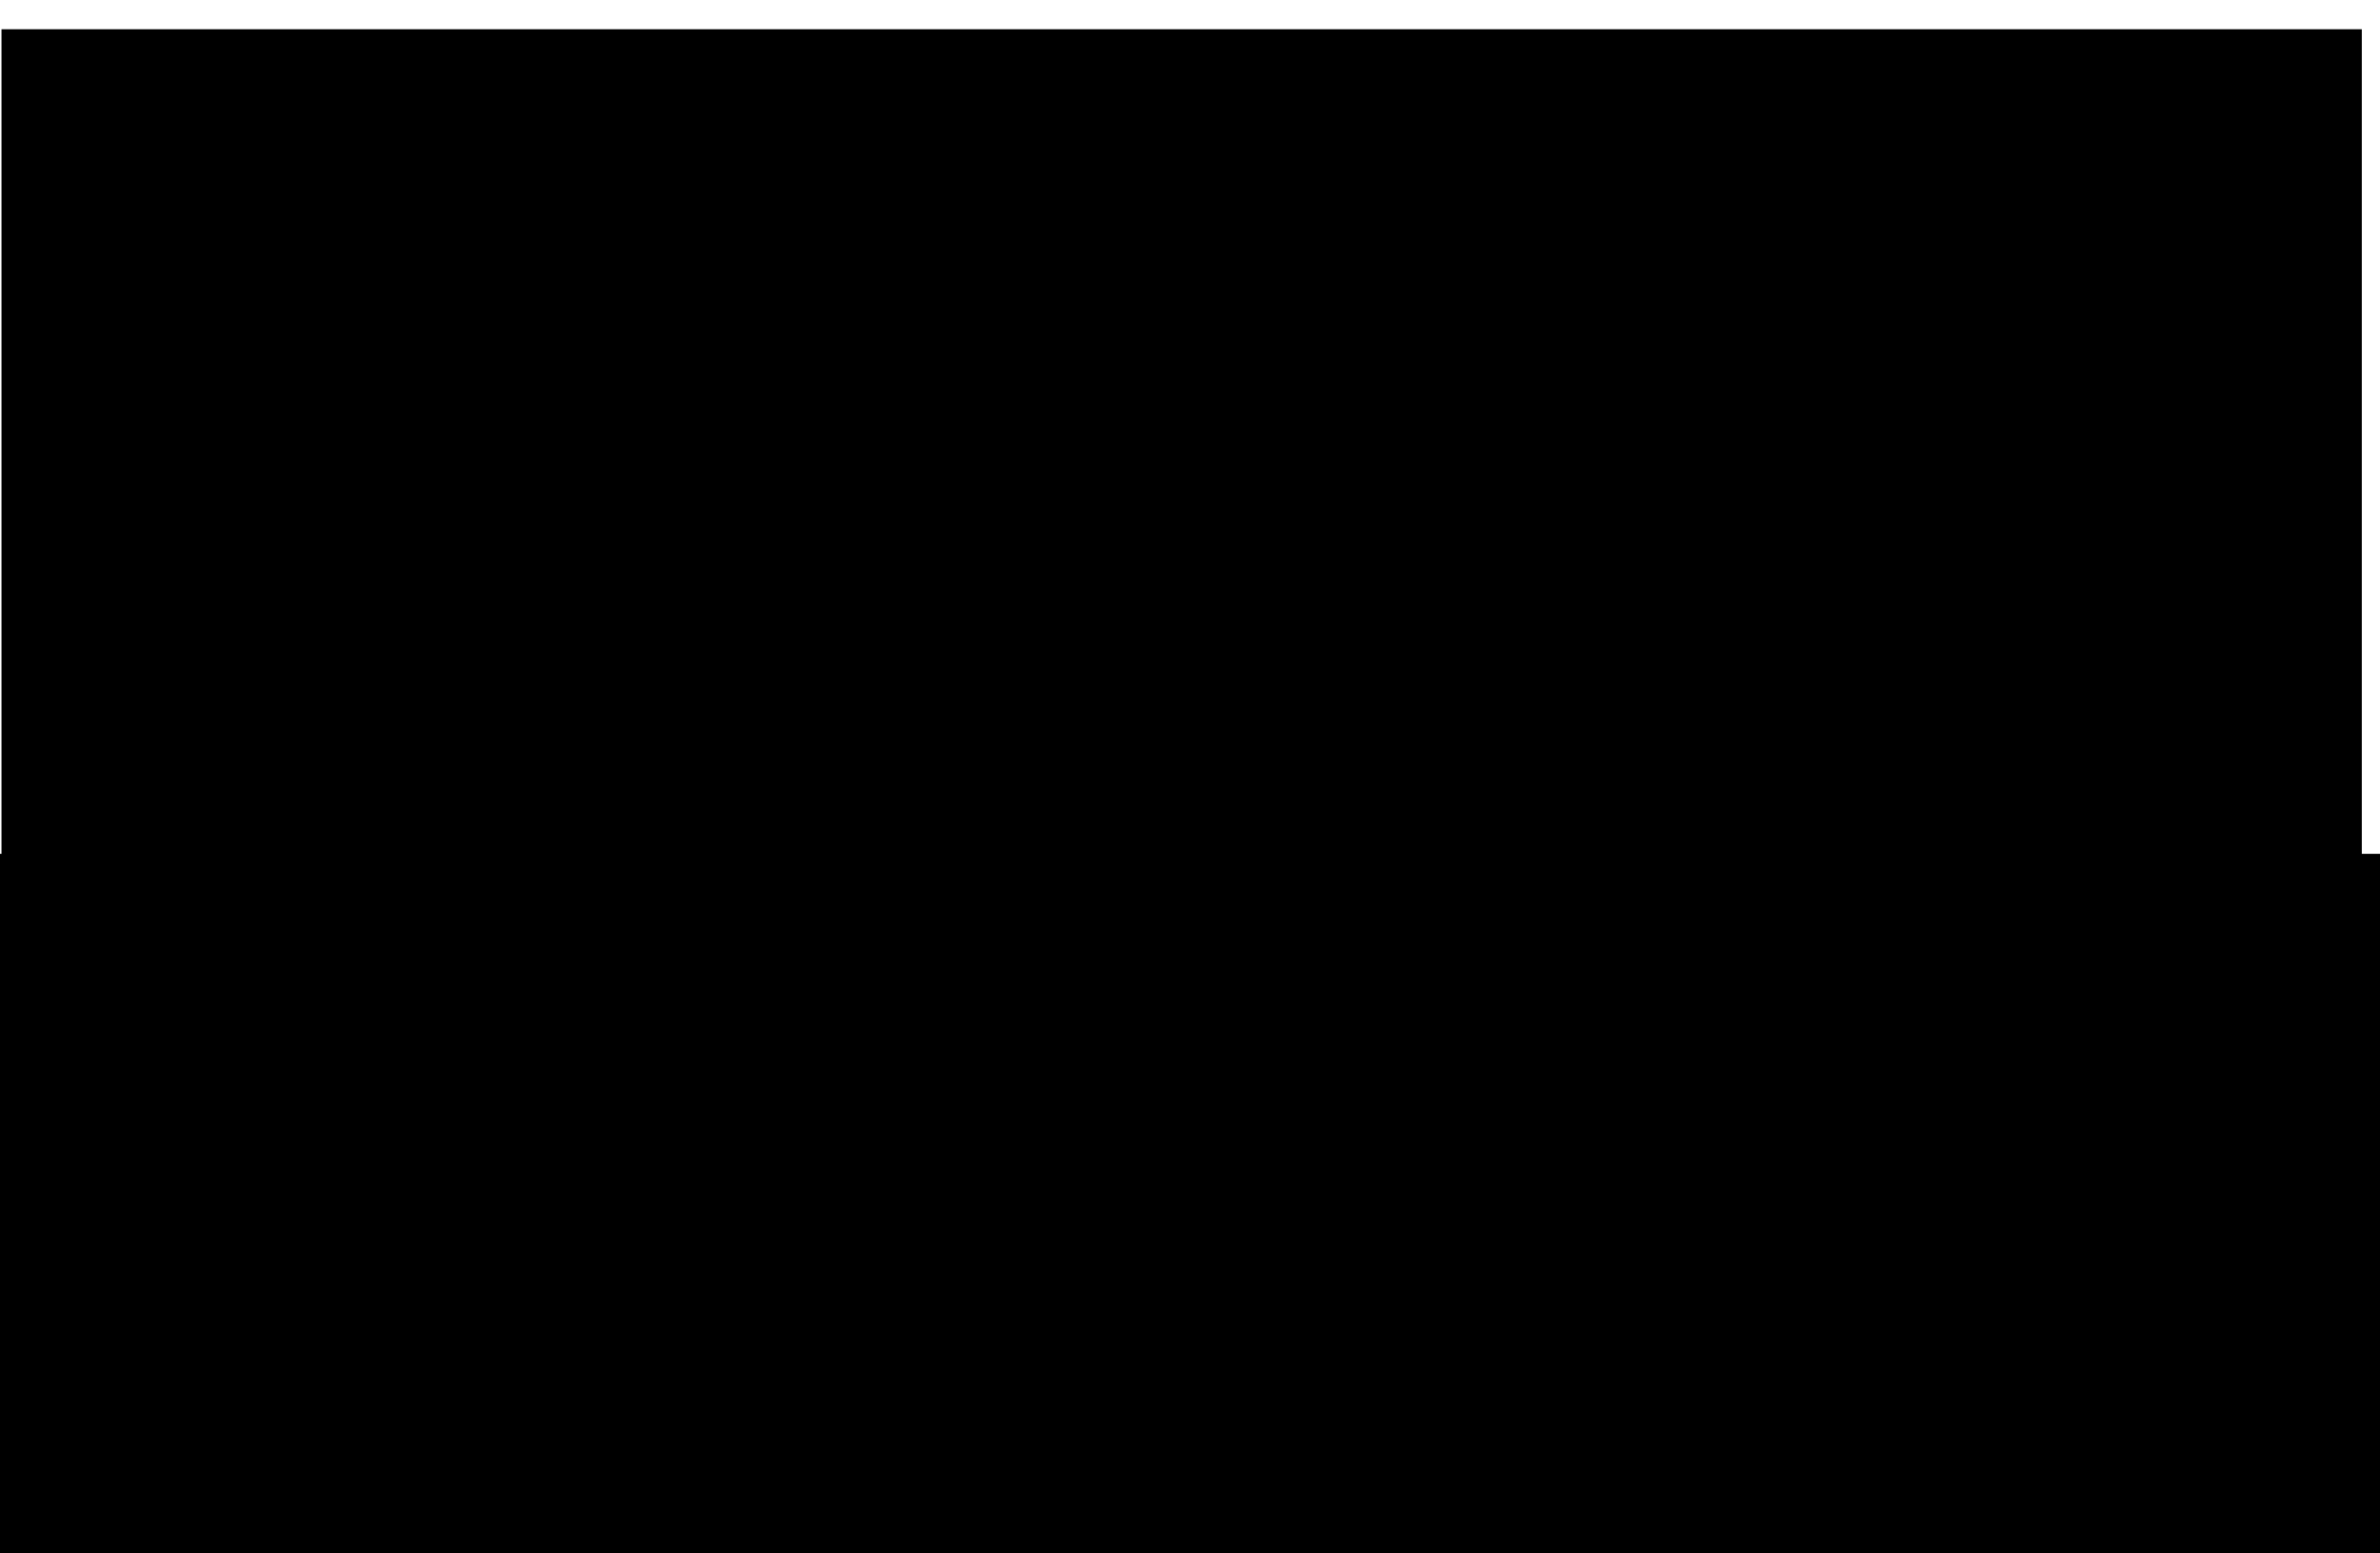
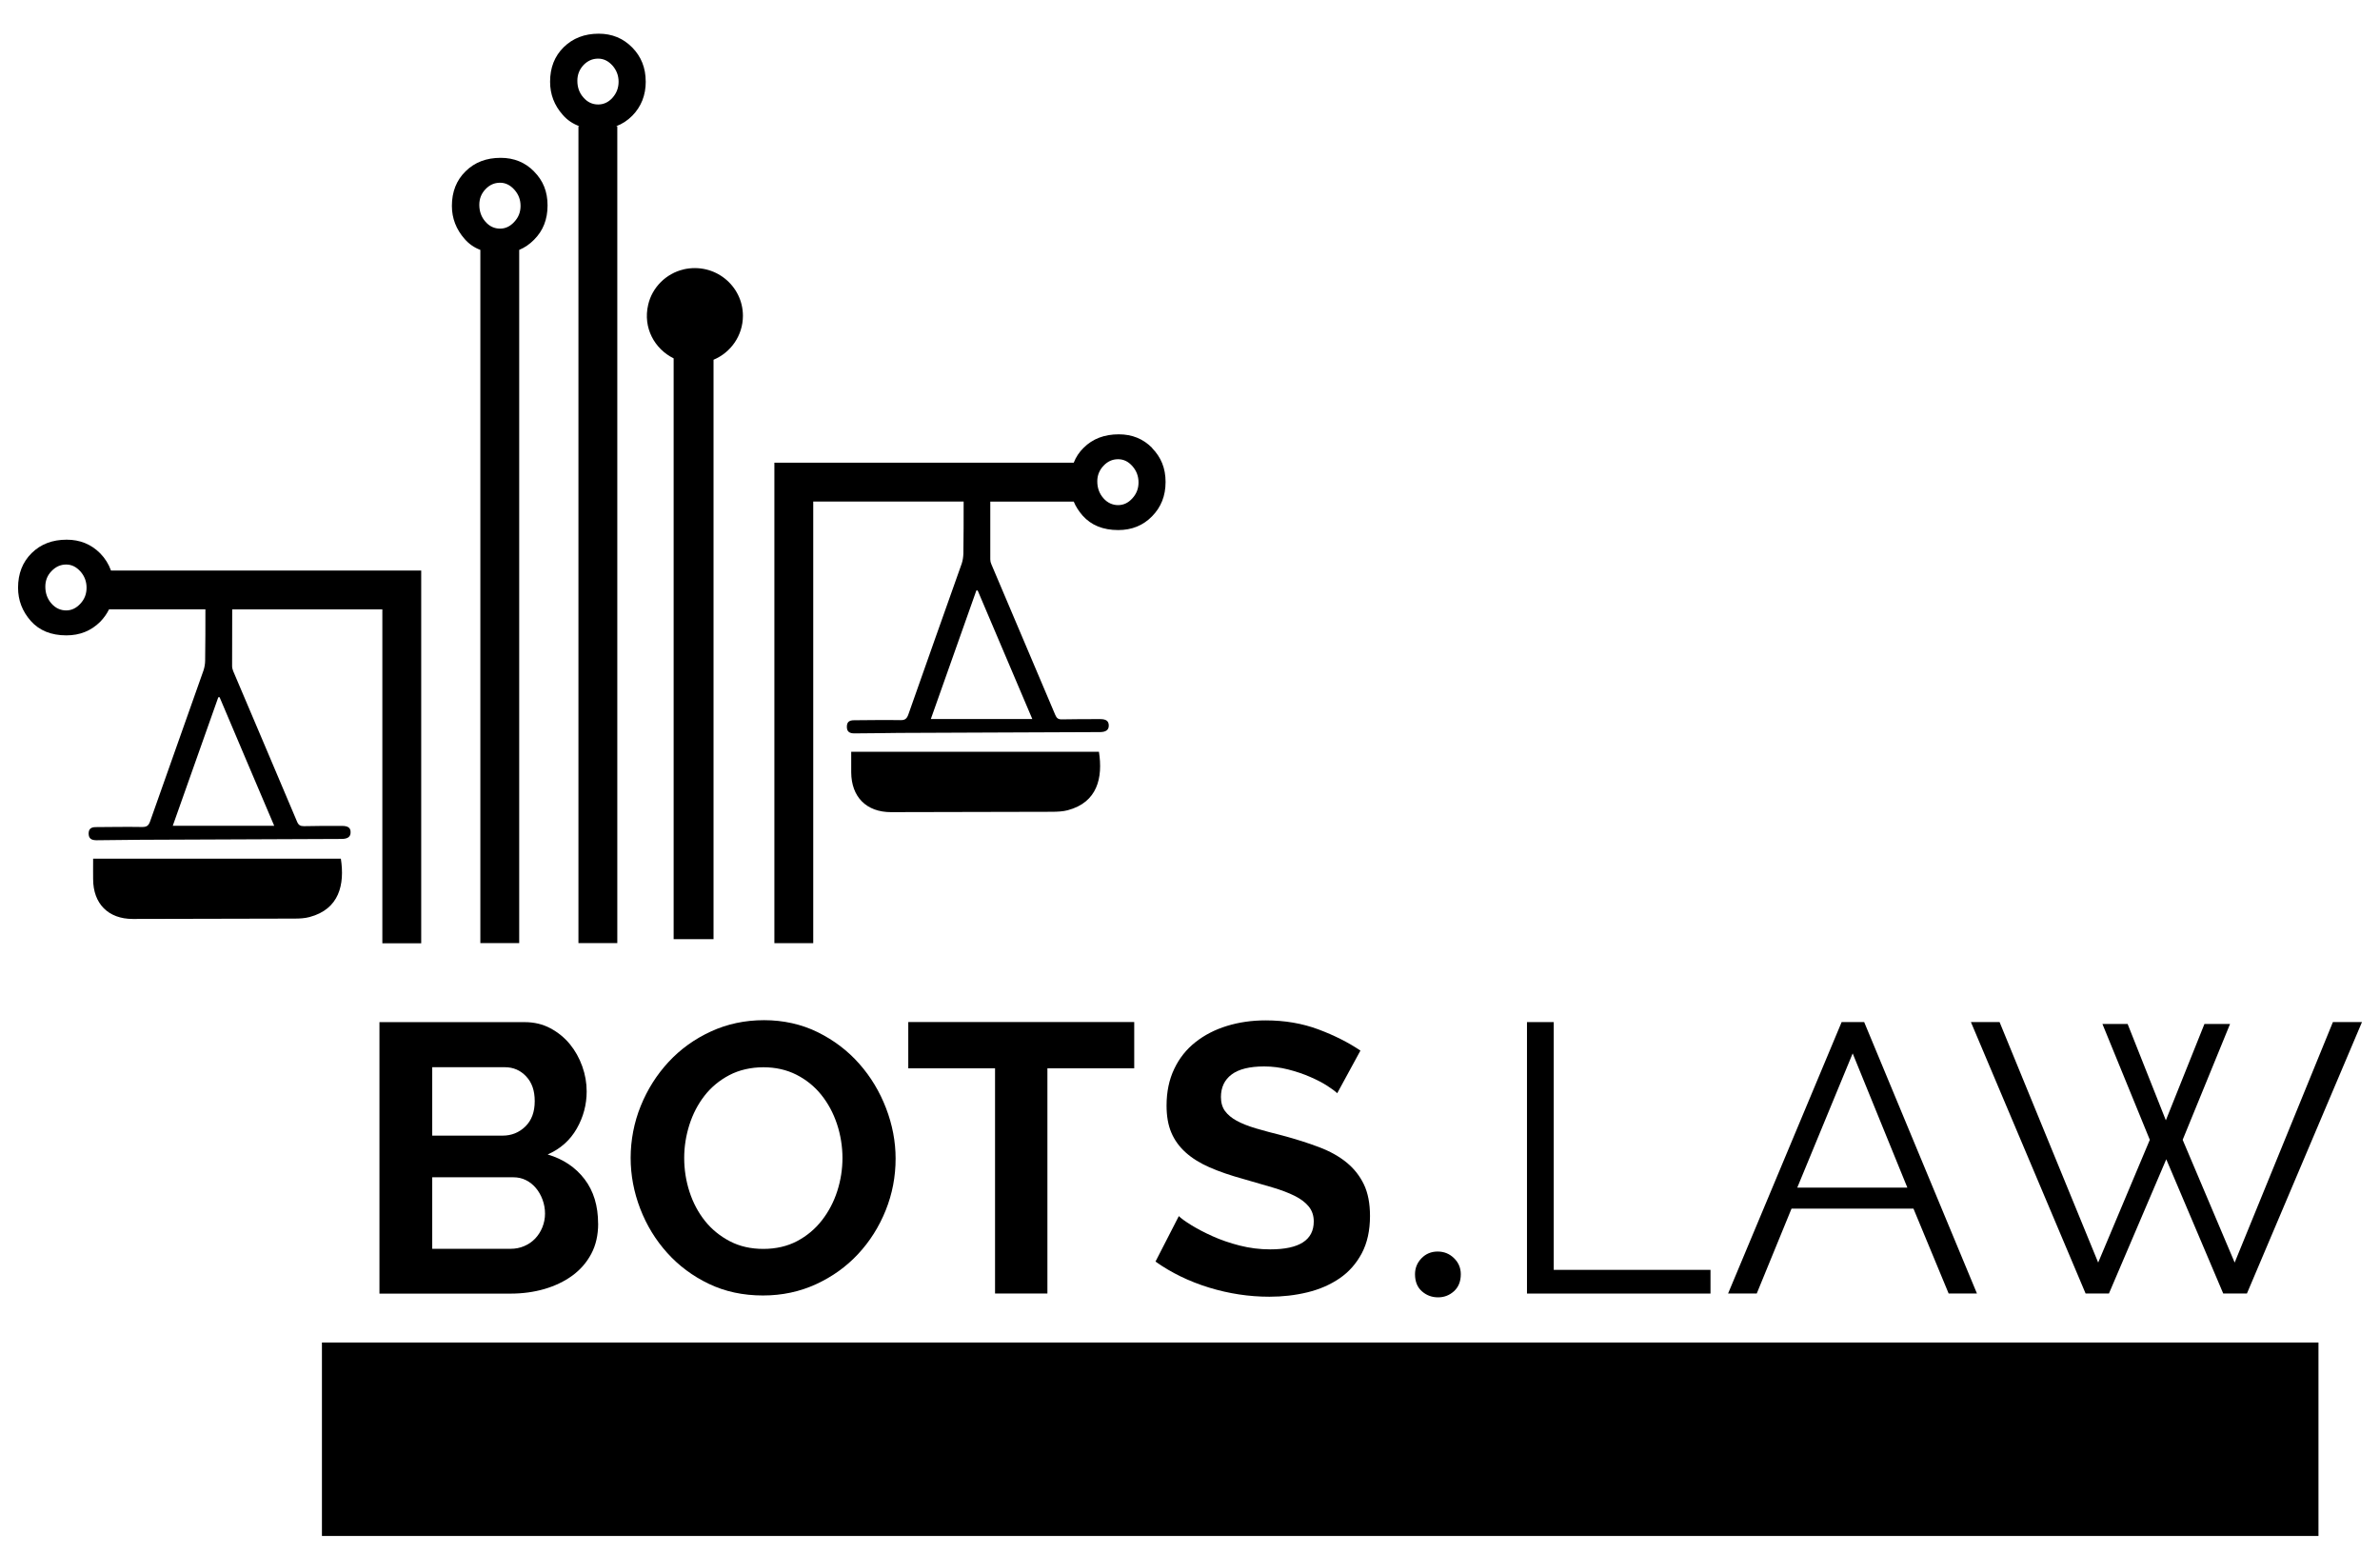
<svg xmlns="http://www.w3.org/2000/svg" xmlns:xlink="http://www.w3.org/1999/xlink" version="1.1" viewBox="0 0 460 300" id="svg3227">
-   <g id="Layer_3" data-name="Layer 3" class="logo-4">
-     <rect class="logo-1" x="-57.3" y="165" width="754.3" height="467" id="rect3159" />
-   </g>
+   <defs id="defs46" />
  <g id="Layer_2" data-name="Layer 2">
    <g id="g3166">
      <path class="logo-2" d="M212.4,145.27h-47.88v3.95c.02,4.78,2.93,7.72,7.69,7.72,10.42-.02,20.84-.05,31.29-.07.95-.02,1.94-.05,2.87-.3,5.75-1.53,6.82-6.29,6.03-11.3Z" id="path3162" />
      <path class="logo-2" d="M222.69,86.56c-1.73-1.76-3.88-2.63-6.45-2.63-2.77,0-5.04.85-6.79,2.59-.85.83-1.5,1.8-1.92,2.89h-57.86v92.85h7.51s0-85.34,0-85.34h29.07c0,3.35,0,6.7-.05,10.05-.02.65-.12,1.34-.32,1.94-3.44,9.73-6.91,19.43-10.31,29.14-.3.85-.67,1.13-1.53,1.11-3-.05-5.98,0-8.97.02-.99,0-1.39.39-1.39,1.27s.44,1.29,1.5,1.27c2.87,0,5.71-.07,8.57-.09,12.94-.05,25.88-.12,38.84-.16,1.18,0,1.73-.44,1.71-1.29s-.51-1.22-1.66-1.22c-2.47,0-4.92,0-7.37.05-.72.02-1.04-.21-1.32-.88-4.11-9.71-8.23-19.39-12.34-29.09-.14-.3-.21-.62-.21-.95v-11.16h16.13c.39.95.97,1.85,1.71,2.7,1.64,1.85,3.93,2.8,6.89,2.8,2.61,0,4.81-.88,6.54-2.66,1.73-1.76,2.61-3.95,2.61-6.63s-.88-4.78-2.61-6.56ZM199.53,138.94h-19.62c2.93-8.27,5.87-16.57,8.8-24.84h.25c3.51,8.23,7,16.45,10.56,24.84ZM218.87,96.29c-.79.88-1.71,1.32-2.77,1.32s-2.06-.44-2.84-1.34c-.79-.9-1.18-1.99-1.18-3.26,0-1.18.42-2.17,1.2-3,.79-.85,1.73-1.27,2.82-1.27s1.99.46,2.77,1.34c.79.9,1.18,1.94,1.18,3.14s-.39,2.2-1.18,3.07Z" id="path3164" />
    </g>
    <g id="g3172">
      <path class="logo-2" d="M65.88,165.93H18c0,1.43-.02,2.68,0,3.93,0,4.78,2.93,7.72,7.67,7.72,10.42-.02,20.87-.05,31.29-.07.95,0,1.94-.05,2.87-.3,5.75-1.53,6.82-6.29,6.05-11.28Z" id="path3168" />
      <path class="logo-2" d="M21.44,110.22c-.44-1.22-1.13-2.33-2.08-3.3-1.76-1.76-3.91-2.63-6.47-2.63-2.75,0-5.01.85-6.77,2.59s-2.63,3.97-2.63,6.7c0,2.4.81,4.53,2.45,6.4,1.64,1.85,3.93,2.8,6.89,2.8,2.61,0,4.78-.88,6.54-2.63.72-.74,1.27-1.53,1.71-2.4h18.62c0,3.28,0,6.59-.05,9.87,0,.65-.12,1.34-.32,1.94-3.42,9.73-6.89,19.41-10.31,29.14-.3.85-.65,1.11-1.53,1.11-2.98-.05-5.98,0-8.97.02-.97,0-1.39.39-1.39,1.27.02.88.46,1.27,1.53,1.27,2.84-.02,5.71-.07,8.55-.09,12.94-.07,25.9-.12,38.84-.16,1.2-.02,1.73-.44,1.71-1.32,0-.83-.49-1.2-1.66-1.2-2.45,0-4.92-.02-7.37.05-.69,0-1.04-.21-1.32-.88-4.09-9.71-8.23-19.39-12.34-29.09-.12-.3-.21-.65-.21-.97,0-3.63,0-7.3.02-10.95h29.02v64.52h7.51s0-72.03,0-72.03H21.44ZM15.55,116.64c-.81.88-1.71,1.32-2.77,1.32s-2.06-.44-2.84-1.34c-.79-.9-1.18-1.99-1.18-3.26,0-1.16.39-2.17,1.2-3,.79-.83,1.73-1.27,2.82-1.27s1.96.46,2.77,1.34c.79.9,1.18,1.94,1.18,3.14s-.39,2.22-1.18,3.07ZM53.01,159.58h-19.62c2.93-8.27,5.87-16.57,8.8-24.84.07,0,.16,0,.25-.02,3.49,8.23,6.98,16.48,10.56,24.86Z" id="path3170" />
    </g>
    <path class="logo-2" d="M103.22,33.13c-1.73-1.76-3.88-2.63-6.45-2.63-2.75,0-5.01.85-6.77,2.59-1.78,1.73-2.66,3.97-2.66,6.7,0,2.4.83,4.53,2.47,6.4.83.95,1.85,1.66,3.03,2.1v133.95h7.51V48.29c1.06-.44,2.01-1.09,2.87-1.96,1.76-1.76,2.61-3.95,2.61-6.63s-.85-4.78-2.61-6.56ZM99.41,42.86c-.79.88-1.71,1.32-2.75,1.32-1.11,0-2.06-.44-2.84-1.34-.79-.9-1.18-1.99-1.18-3.26,0-1.18.39-2.17,1.18-3,.79-.85,1.73-1.27,2.84-1.27,1.04,0,1.96.46,2.75,1.34.81.9,1.2,1.94,1.2,3.14s-.39,2.2-1.2,3.07Z" id="path3174" />
    <path class="logo-2" d="M124.8,15.73c0-2.61-.88-4.81-2.61-6.56-1.76-1.78-3.91-2.66-6.47-2.66-2.75,0-5.01.88-6.77,2.61s-2.63,3.95-2.63,6.68c0,2.43.81,4.55,2.45,6.4.88,1.02,1.96,1.73,3.24,2.2h-.21v157.85h7.51V24.4h-.25c1.18-.42,2.22-1.11,3.14-2.03,1.73-1.76,2.61-3.97,2.61-6.63ZM118.38,18.9c-.81.88-1.73,1.29-2.77,1.29-1.11,0-2.06-.44-2.84-1.34-.79-.88-1.18-1.96-1.18-3.24,0-1.18.39-2.17,1.18-3.03.81-.83,1.73-1.25,2.84-1.25,1.04,0,1.96.44,2.77,1.34.79.9,1.18,1.94,1.18,3.12s-.39,2.22-1.18,3.1Z" id="path3176" />
    <rect class="logo-2" x="149.67" y="266.71" width="7.44" height="26.77" id="rect3178" />
    <rect class="logo-2" x="73.99" y="266.71" width="7.44" height="26.77" id="rect3180" />
    <rect class="logo-2" x="92.91" y="266.71" width="7.44" height="26.77" id="rect3182" />
    <rect class="logo-2" x="111.83" y="266.71" width="7.44" height="26.77" id="rect3184" />
    <path class="logo-3" d="M132.09,52.07c-3.34.78-6.05,3.47-6.81,6.81-1.06,4.5,1.27,8.57,4.92,10.37v112.23h7.71v-111.96c3.34-1.39,5.68-4.68,5.68-8.5,0-5.8-5.43-10.35-11.5-8.96Z" id="path3186" />
    <rect class="logo-3" x="130.64" y="266.73" width="7.65" height="26.76" id="rect3188" />
    <path class="logo-3" d="M115.61,236.45c0,2.22-.44,4.16-1.33,5.84-.89,1.67-2.11,3.08-3.66,4.21-1.55,1.13-3.35,1.99-5.39,2.59-2.04.59-4.22.89-6.54.89h-25.35v-52.46h28.08c1.82,0,3.47.39,4.95,1.18,1.48.79,2.73,1.81,3.77,3.07,1.03,1.26,1.83,2.69,2.4,4.29.57,1.6.85,3.21.85,4.84,0,2.56-.64,4.96-1.92,7.2-1.28,2.24-3.15,3.91-5.62,4.99,3,.89,5.38,2.48,7.13,4.77,1.75,2.29,2.62,5.16,2.62,8.61ZM83.54,206.22v13.23h13.6c1.72,0,3.19-.59,4.4-1.77,1.21-1.18,1.81-2.81,1.81-4.88s-.55-3.62-1.66-4.8c-1.11-1.18-2.48-1.77-4.1-1.77h-14.04ZM105.34,234.52c0-.94-.16-1.83-.48-2.7-.32-.86-.75-1.61-1.29-2.25-.54-.64-1.18-1.15-1.92-1.52-.74-.37-1.55-.55-2.44-.55h-15.67v13.82h15.15c.94,0,1.81-.17,2.62-.52.81-.34,1.51-.82,2.11-1.44.59-.62,1.06-1.34,1.4-2.18.34-.84.52-1.72.52-2.66Z" id="path3190" />
    <path class="logo-3" d="M147.46,250.34c-3.84,0-7.33-.75-10.46-2.25-3.13-1.5-5.81-3.5-8.05-5.99-2.24-2.49-3.98-5.33-5.21-8.53-1.23-3.2-1.85-6.48-1.85-9.83s.65-6.85,1.96-10.05c1.3-3.2,3.1-6.03,5.39-8.5,2.29-2.46,5.01-4.42,8.17-5.87,3.15-1.45,6.58-2.18,10.27-2.18s7.25.78,10.38,2.33c3.13,1.55,5.8,3.58,8.02,6.1,2.22,2.51,3.94,5.37,5.17,8.57,1.23,3.2,1.85,6.45,1.85,9.75,0,3.5-.64,6.83-1.92,10.01-1.28,3.18-3.06,5.99-5.32,8.42-2.27,2.44-4.98,4.39-8.13,5.84-3.15,1.45-6.58,2.18-10.27,2.18ZM132.24,223.74c0,2.27.34,4.46,1.03,6.58.69,2.12,1.69,3.99,2.99,5.62,1.3,1.63,2.91,2.93,4.8,3.92,1.9.99,4.05,1.48,6.47,1.48s4.64-.5,6.54-1.51c1.9-1.01,3.5-2.35,4.8-4.03,1.3-1.67,2.29-3.56,2.96-5.65.67-2.09,1-4.22,1-6.39s-.36-4.46-1.07-6.58c-.71-2.12-1.72-3.99-3.03-5.62-1.31-1.63-2.91-2.92-4.8-3.88-1.9-.96-4.03-1.44-6.39-1.44s-4.66.51-6.58,1.52c-1.92,1.01-3.52,2.34-4.8,3.99-1.28,1.65-2.25,3.52-2.92,5.62-.66,2.09-1,4.22-1,6.39Z" id="path3192" />
    <path class="logo-3" d="M219.21,206.44h-16.77v43.52h-10.12v-43.52h-16.77v-8.94h43.67v8.94Z" id="path3194" />
    <path class="logo-3" d="M258.45,211.25c-.35-.34-.97-.81-1.88-1.4-.91-.59-2.02-1.17-3.33-1.74-1.31-.57-2.72-1.05-4.25-1.44-1.53-.39-3.08-.59-4.66-.59-2.81,0-4.9.52-6.28,1.55-1.38,1.03-2.07,2.49-2.07,4.36,0,1.08.26,1.98.78,2.7.52.71,1.27,1.34,2.25,1.88.98.54,2.23,1.03,3.73,1.48,1.5.44,3.24.91,5.21,1.4,2.56.69,4.89,1.43,6.98,2.22,2.09.79,3.87,1.77,5.32,2.96,1.45,1.18,2.57,2.6,3.36,4.25.79,1.65,1.18,3.68,1.18,6.1,0,2.81-.53,5.21-1.59,7.21-1.06,1.99-2.49,3.61-4.29,4.84-1.8,1.23-3.87,2.13-6.21,2.7-2.34.57-4.79.85-7.35.85-3.94,0-7.83-.59-11.68-1.77-3.84-1.18-7.29-2.86-10.34-5.02l4.51-8.79c.44.44,1.24,1.02,2.4,1.74,1.16.71,2.52,1.43,4.1,2.14,1.58.71,3.33,1.32,5.25,1.81,1.92.49,3.89.74,5.91.74,5.62,0,8.42-1.8,8.42-5.39,0-1.13-.32-2.09-.96-2.88-.64-.79-1.55-1.48-2.73-2.07s-2.61-1.13-4.29-1.63c-1.68-.49-3.55-1.03-5.62-1.63-2.51-.69-4.69-1.44-6.54-2.25-1.85-.81-3.39-1.77-4.62-2.88-1.23-1.11-2.16-2.39-2.77-3.84-.62-1.45-.92-3.19-.92-5.21,0-2.66.49-5.02,1.48-7.09.98-2.07,2.35-3.79,4.1-5.17,1.75-1.38,3.78-2.43,6.1-3.14,2.32-.71,4.8-1.07,7.46-1.07,3.69,0,7.09.58,10.2,1.74,3.1,1.16,5.81,2.53,8.13,4.1l-4.51,8.28Z" id="path3196" />
    <path class="logo-3" d="M295.13,249.97v-52.46h5.17v47.88h30.3v4.58h-35.47Z" id="path3198" />
    <path class="logo-3" d="M355.94,197.5h4.36l21.8,52.46h-5.47l-6.8-16.4h-23.57l-6.72,16.4h-5.54l21.95-52.46ZM368.65,229.5l-10.57-25.94-10.71,25.94h21.28Z" id="path3200" />
    <path class="logo-3" d="M406.34,197.87h4.88l7.39,18.62,7.46-18.62h4.95l-9.16,22.39,10.05,23.72,18.99-46.48h5.62l-22.24,52.46h-4.58l-11.01-25.94-11.08,25.94h-4.51l-22.17-52.46h5.54l19.06,46.48,9.98-23.72-9.16-22.39Z" id="path3202" />
    <path class="logo-2" d="M200.18,285.98c0,1.01-.2,1.95-.61,2.8-.41.85-.95,1.59-1.64,2.21-.68.62-1.48,1.1-2.4,1.45s-1.89.51-2.93.51h-12.74v-27h13.01c.94,0,1.79.2,2.55.61.76.41,1.41.93,1.94,1.58.53.65.94,1.38,1.24,2.21.29.82.44,1.65.44,2.49,0,1.37-.34,2.62-1.03,3.75-.68,1.13-1.64,1.97-2.85,2.53,1.55.46,2.77,1.31,3.67,2.55.9,1.24,1.35,2.69,1.35,4.34ZM182.53,268.26v9.96h9.28c.66,0,1.27-.14,1.84-.42.57-.28,1.06-.65,1.46-1.1.41-.46.72-.98.95-1.58.23-.6.34-1.22.34-1.88s-.11-1.33-.32-1.94c-.22-.61-.52-1.13-.91-1.58-.39-.44-.86-.8-1.39-1.06-.53-.27-1.12-.4-1.75-.4h-9.51ZM197.52,285.53c0-.66-.11-1.3-.34-1.92-.23-.62-.55-1.17-.97-1.63-.42-.47-.91-.85-1.48-1.14-.57-.29-1.19-.44-1.84-.44h-10.34v10.23h10.08c.68,0,1.32-.14,1.92-.42.6-.28,1.12-.65,1.56-1.12.44-.47.79-1.01,1.05-1.64.25-.62.38-1.26.38-1.92Z" id="path3204" />
    <path class="logo-2" d="M206.91,265.94l8.82,14.53,8.9-14.53h2.89l-10.46,16.96v10.04h-2.66v-10.12l-10.42-16.89h2.93Z" id="path3206" />
    <path class="logo-2" d="M245.24,292.94v-27h17.72v2.36h-15.06v9.93h12.7v2.21h-12.7v12.51h-2.66Z" id="path3208" />
    <path class="logo-2" d="M270.3,292.94v-27h11.41c1.17,0,2.24.25,3.21.74.98.49,1.82,1.14,2.53,1.94.71.8,1.26,1.71,1.65,2.72.39,1.01.59,2.04.59,3.08s-.15,1.93-.44,2.83c-.29.9-.7,1.71-1.22,2.43-.52.72-1.15,1.33-1.88,1.83-.74.49-1.56.83-2.47,1.01l6.62,10.42h-3l-6.35-9.96h-7.99v9.96h-2.66ZM272.96,280.62h8.82c.79,0,1.5-.17,2.15-.51.65-.34,1.2-.8,1.65-1.39.46-.58.81-1.24,1.06-1.98.25-.74.38-1.51.38-2.32s-.15-1.59-.44-2.34c-.29-.75-.68-1.4-1.18-1.96-.49-.56-1.08-1-1.75-1.33s-1.38-.49-2.11-.49h-8.59v12.32Z" id="path3210" />
    <path class="logo-2" d="M315.94,290.59v2.36h-18.14v-27h17.8v2.36h-15.14v9.74h13.2v2.24h-13.2v10.31h15.48Z" id="path3212" />
    <path class="logo-2" d="M341.76,290.59v2.36h-18.14v-27h17.8v2.36h-15.14v9.74h13.2v2.24h-13.2v10.31h15.48Z" id="path3214" />
    <path class="logo-2" d="M351.34,293.35c-.68,0-1.26-.22-1.75-.66-.49-.44-.74-1.05-.74-1.84,0-.67.24-1.24.71-1.72.47-.48,1.05-.72,1.74-.72s1.28.24,1.76.71c.49.48.73,1.05.73,1.73,0,.78-.24,1.39-.73,1.83-.49.44-1.06.66-1.71.66Z" id="path3216" />
    <path class="logo-2" d="M359.96,292.94v-27h2.66v24.64h15.59v2.36h-18.25Z" id="path3218" />
    <path class="logo-3" d="M277.96,250.7c-1.22,0-2.26-.39-3.15-1.18-.88-.78-1.32-1.88-1.32-3.29,0-1.2.42-2.22,1.26-3.09.84-.86,1.88-1.29,3.12-1.29s2.29.43,3.16,1.28c.87.85,1.31,1.89,1.31,3.1,0,1.39-.44,2.48-1.31,3.28-.87.79-1.9,1.19-3.07,1.19Z" id="path3220" />
    <path class="logo-2" d="M393.16,265.94h2.24l11.22,27h-2.81l-3.5-8.44h-12.13l-3.46,8.44h-2.85l11.3-27ZM399.7,282.41l-5.44-13.35-5.51,13.35h10.95Z" id="path3222" />
    <path class="logo-2" d="M416.05,266.13h2.51l3.8,9.58,3.84-9.58h2.55l-4.72,11.52,5.17,12.21,9.77-23.92h2.89l-11.45,27h-2.36l-5.67-13.35-5.7,13.35h-2.32l-11.41-27h2.85l9.81,23.92,5.13-12.21-4.72-11.52Z" id="path3224" />
  </g>
-   <a id="a3366" xlink:href="https://free.law">
-     <rect class="link-box" width="276.266" height="37.381" x="171.842" y="259.431" />
-   </a>
-   <a id="a3363" xlink:href="{% url 'homepage' %}">
-     <rect class="link-box" width="456.195" height="246.837" x="0.287" y="5.652" />
+   <a id="a3366" xlink:href="https://free.law" transform="matrix(1.396788,0,0,1,-177.8039,0)">
+     <rect class="link-box" width="276.266" height="37.381" x="171.842" y="259.431" id="rect37" />
  </a>
</svg>
